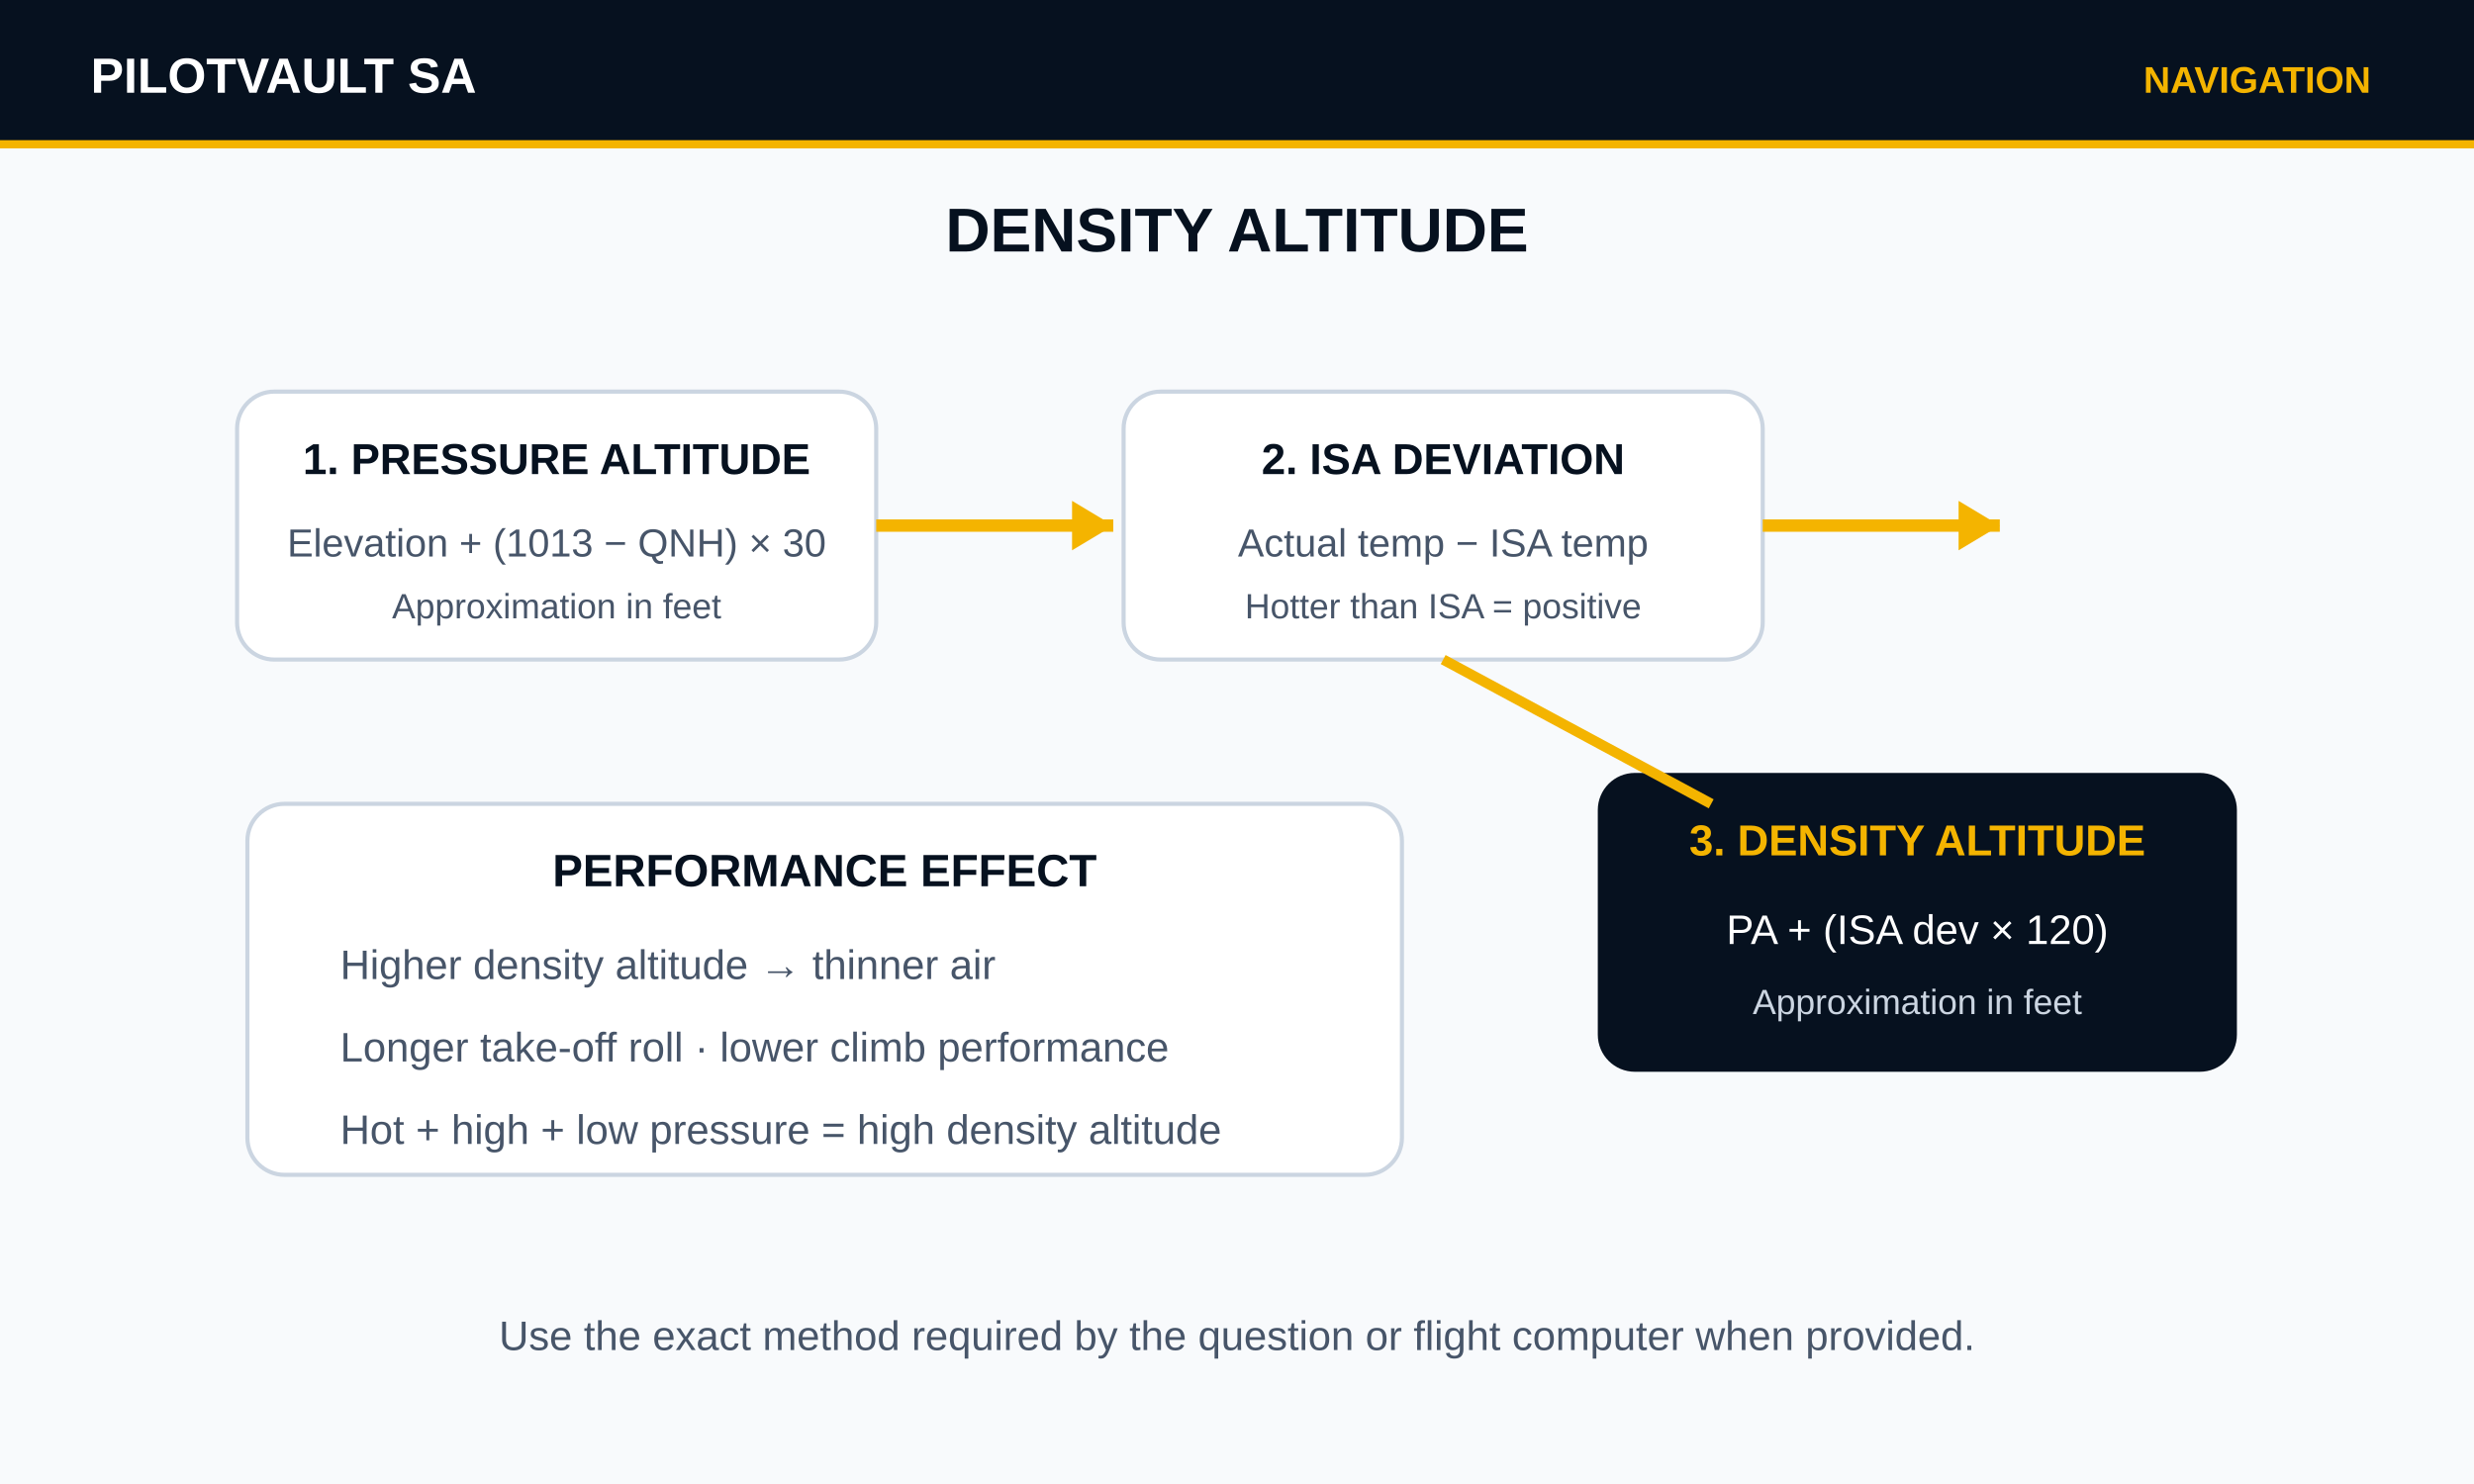
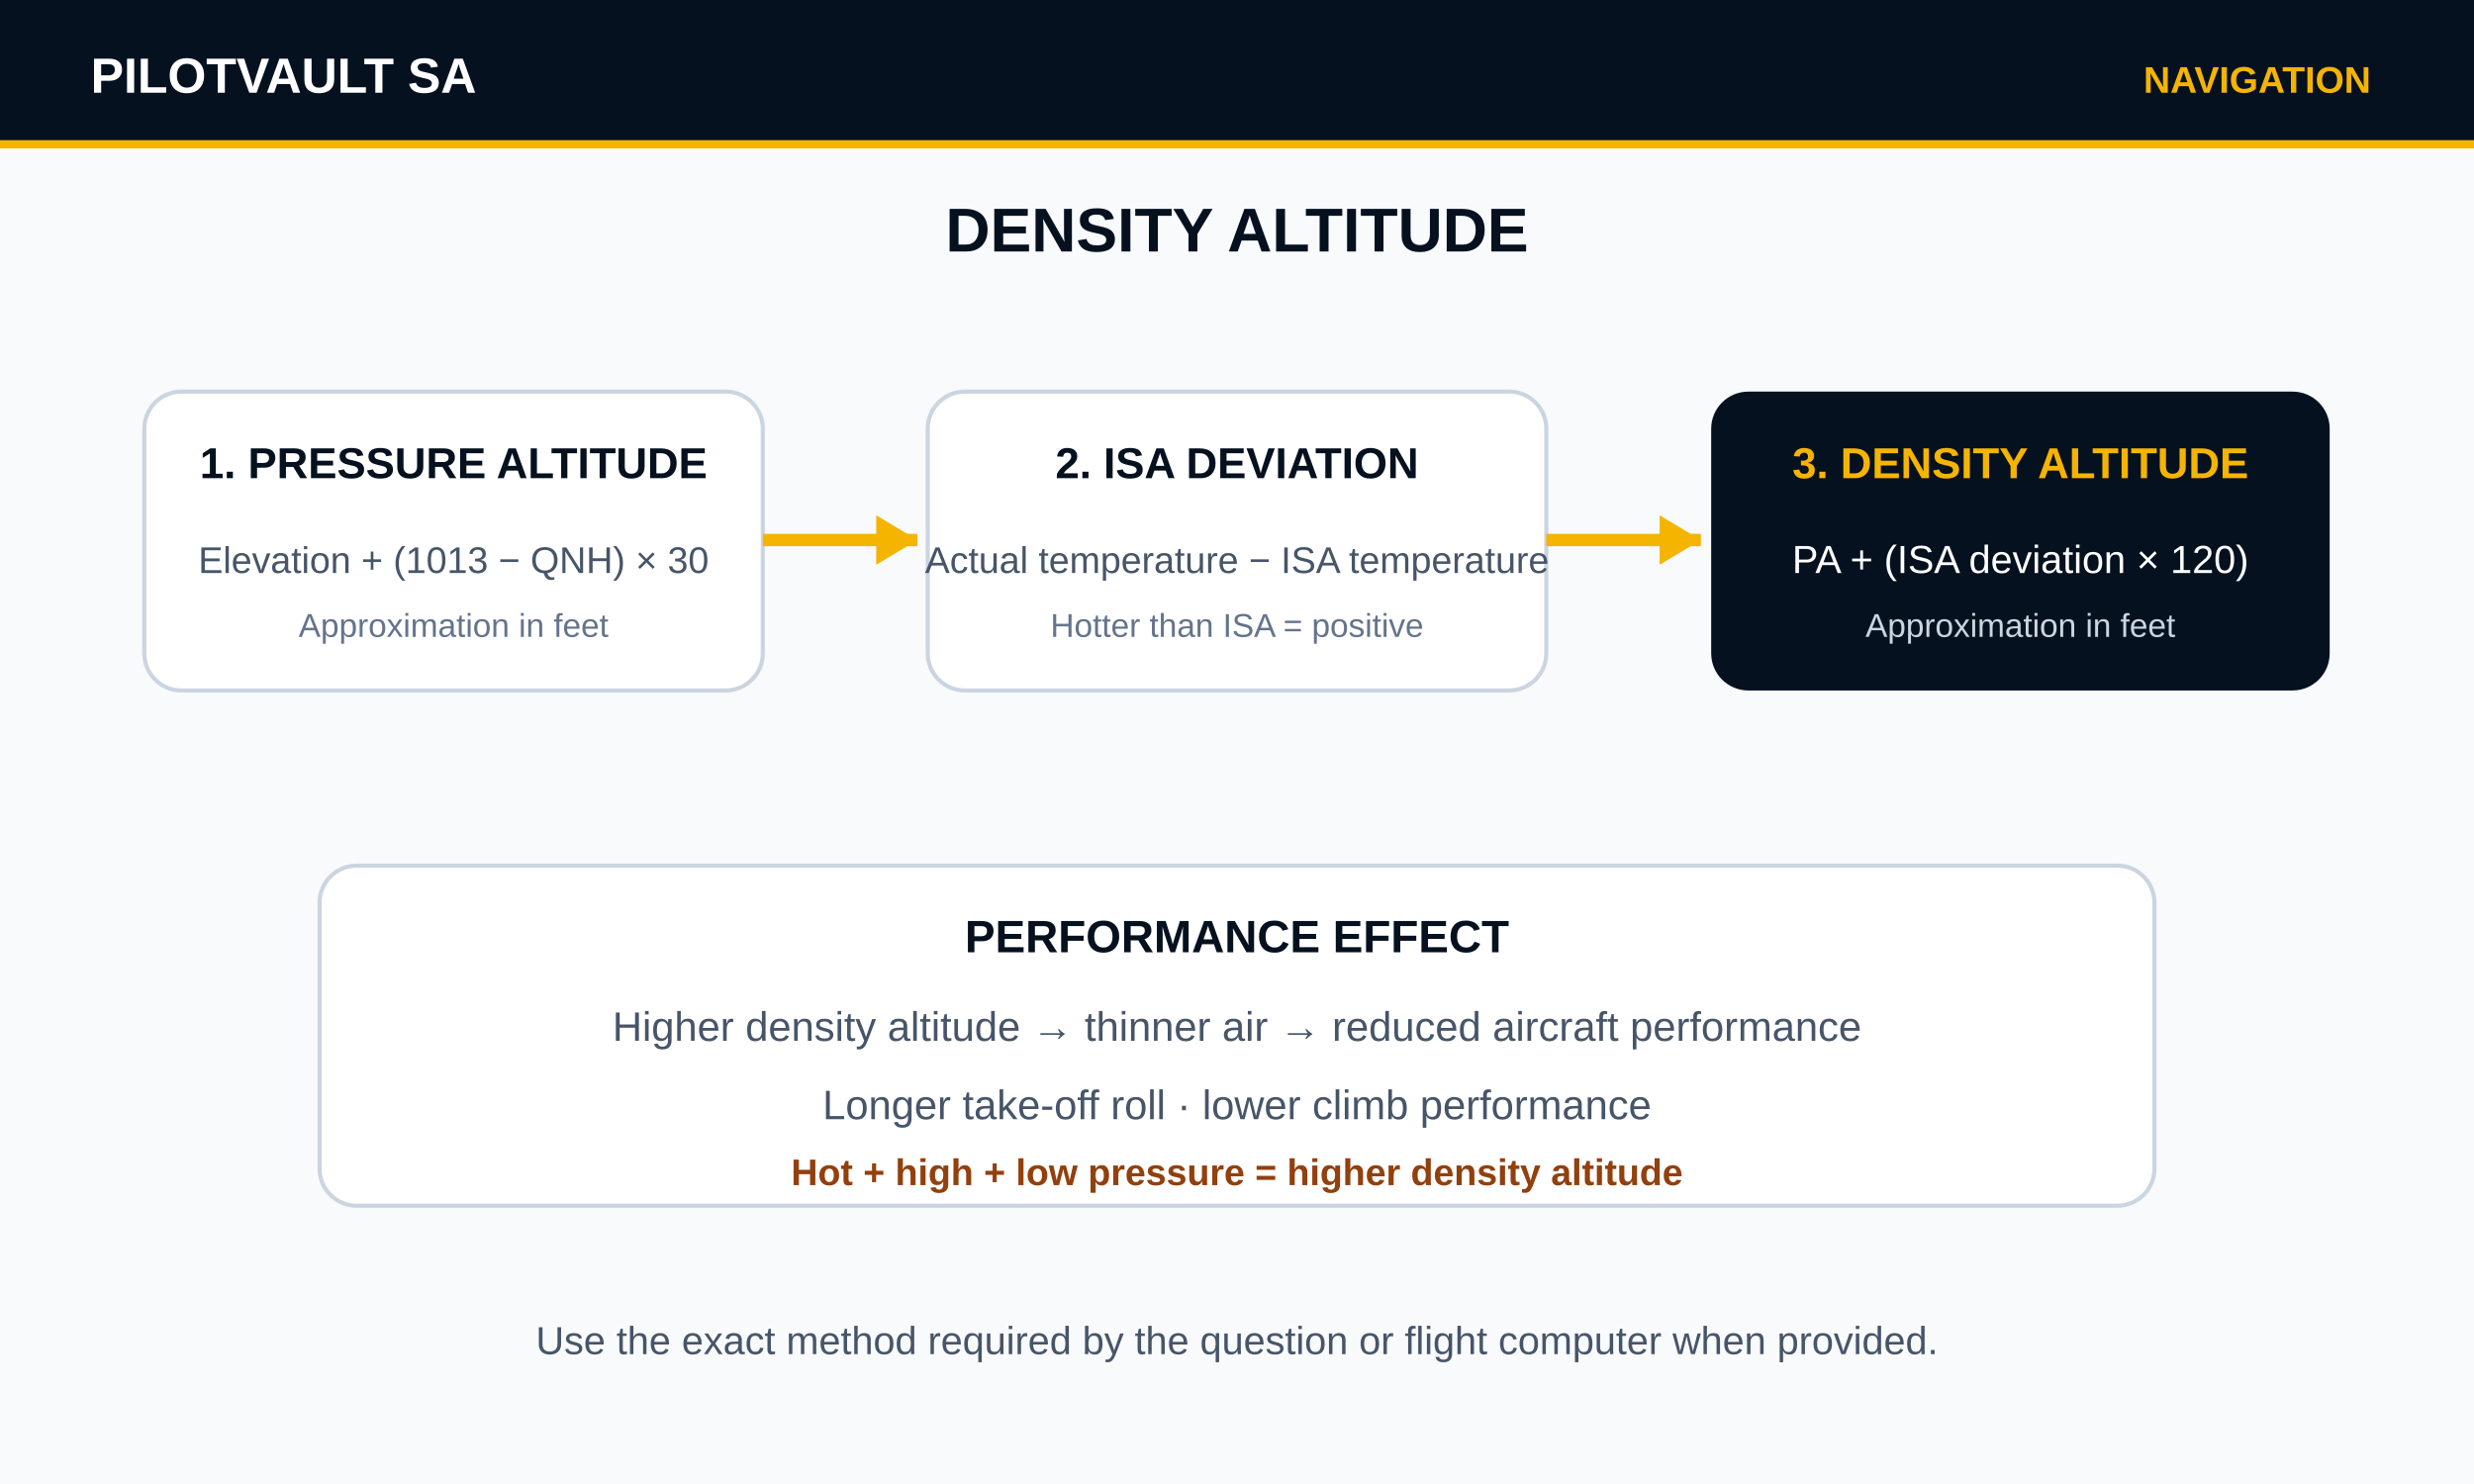
<svg xmlns="http://www.w3.org/2000/svg" width="1200" height="720" viewBox="0 0 1200 720" role="img" aria-labelledby="title desc">
  <rect width="1200" height="720" fill="#f8fafc" />
  <rect width="1200" height="72" fill="#06111f" />
  <rect y="68" width="1200" height="4" fill="#f4b400" />
  <g font-family="Arial, sans-serif">
    <text x="44" y="45" fill="#fff" font-size="24" font-weight="700">PILOTVAULT SA</text>
    <text x="1150" y="45" text-anchor="end" fill="#f4b400" font-size="18" font-weight="700">NAVIGATION</text>
    <text x="600" y="122" text-anchor="middle" fill="#06111f" font-size="30" font-weight="700">DENSITY ALTITUDE</text>
-     <rect x="115" y="190" width="310" height="130" rx="18" fill="#fff" stroke="#cbd5e1" stroke-width="2" />
-     <text x="270" y="230" text-anchor="middle" fill="#06111f" font-size="21" font-weight="700">1. PRESSURE ALTITUDE</text>
-     <text x="270" y="270" text-anchor="middle" fill="#475569" font-size="19">Elevation + (1013 − QNH) × 30</text>
-     <text x="270" y="300" text-anchor="middle" fill="#475569" font-size="17">Approximation in feet</text>
-     <path d="M425 255 H540" stroke="#f4b400" stroke-width="6" />
-     <polygon points="540,255 520,243 520,267" fill="#f4b400" />
-     <rect x="545" y="190" width="310" height="130" rx="18" fill="#fff" stroke="#cbd5e1" stroke-width="2" />
-     <text x="700" y="230" text-anchor="middle" fill="#06111f" font-size="21" font-weight="700">2. ISA DEVIATION</text>
-     <text x="700" y="270" text-anchor="middle" fill="#475569" font-size="19">Actual temp − ISA temp</text>
-     <text x="700" y="300" text-anchor="middle" fill="#475569" font-size="17">Hotter than ISA = positive</text>
-     <path d="M855 255 H970" stroke="#f4b400" stroke-width="6" />
-     <polygon points="970,255 950,243 950,267" fill="#f4b400" />
-     <rect x="775" y="375" width="310" height="145" rx="18" fill="#06111f" />
-     <text x="930" y="415" text-anchor="middle" fill="#f4b400" font-size="21" font-weight="700">3. DENSITY ALTITUDE</text>
-     <text x="930" y="458" text-anchor="middle" fill="#fff" font-size="20">PA + (ISA dev × 120)</text>
-     <text x="930" y="492" text-anchor="middle" fill="#cbd5e1" font-size="17">Approximation in feet</text>
-     <line x1="700" y1="320" x2="830" y2="390" stroke="#f4b400" stroke-width="5" />
-     <rect x="120" y="390" width="560" height="180" rx="18" fill="#fff" stroke="#cbd5e1" stroke-width="2" />
-     <text x="400" y="430" text-anchor="middle" fill="#06111f" font-size="22" font-weight="700">PERFORMANCE EFFECT</text>
-     <text x="165" y="475" fill="#475569" font-size="20">Higher density altitude → thinner air</text>
-     <text x="165" y="515" fill="#475569" font-size="20">Longer take-off roll · lower climb performance</text>
-     <text x="165" y="555" fill="#475569" font-size="20">Hot + high + low pressure = high density altitude</text>
-     <text x="600" y="655" text-anchor="middle" fill="#475569" font-size="20">Use the exact method required by the question or flight computer when provided.</text>
+     <rect x="70" y="190" width="300" height="145" rx="18" fill="#fff" stroke="#cbd5e1" stroke-width="2" />
+     <text x="220" y="232" text-anchor="middle" fill="#06111f" font-size="21" font-weight="700">1. PRESSURE ALTITUDE</text>
+     <text x="220" y="278" text-anchor="middle" fill="#475569" font-size="18">Elevation + (1013 − QNH) × 30</text>
+     <text x="220" y="309" text-anchor="middle" fill="#64748b" font-size="16">Approximation in feet</text>
+     <line x1="370" y1="262" x2="445" y2="262" stroke="#f4b400" stroke-width="6" />
+     <polygon points="445,262 425,250 425,274" fill="#f4b400" />
+     <rect x="450" y="190" width="300" height="145" rx="18" fill="#fff" stroke="#cbd5e1" stroke-width="2" />
+     <text x="600" y="232" text-anchor="middle" fill="#06111f" font-size="21" font-weight="700">2. ISA DEVIATION</text>
+     <text x="600" y="278" text-anchor="middle" fill="#475569" font-size="18">Actual temperature − ISA temperature</text>
+     <text x="600" y="309" text-anchor="middle" fill="#64748b" font-size="16">Hotter than ISA = positive</text>
+     <line x1="750" y1="262" x2="825" y2="262" stroke="#f4b400" stroke-width="6" />
+     <polygon points="825,262 805,250 805,274" fill="#f4b400" />
+     <rect x="830" y="190" width="300" height="145" rx="18" fill="#06111f" />
+     <text x="980" y="232" text-anchor="middle" fill="#f4b400" font-size="21" font-weight="700">3. DENSITY ALTITUDE</text>
+     <text x="980" y="278" text-anchor="middle" fill="#fff" font-size="19">PA + (ISA deviation × 120)</text>
+     <text x="980" y="309" text-anchor="middle" fill="#cbd5e1" font-size="16">Approximation in feet</text>
+     <rect x="155" y="420" width="890" height="165" rx="18" fill="#fff" stroke="#cbd5e1" stroke-width="2" />
+     <text x="600" y="462" text-anchor="middle" fill="#06111f" font-size="22" font-weight="700">PERFORMANCE EFFECT</text>
+     <text x="600" y="505" text-anchor="middle" fill="#475569" font-size="20">Higher density altitude → thinner air → reduced aircraft performance</text>
+     <text x="600" y="543" text-anchor="middle" fill="#475569" font-size="20">Longer take-off roll · lower climb performance</text>
+     <text x="600" y="575" text-anchor="middle" fill="#92400e" font-size="18" font-weight="700">Hot + high + low pressure = higher density altitude</text>
+     <text x="600" y="657" text-anchor="middle" fill="#475569" font-size="19">Use the exact method required by the question or flight computer when provided.</text>
  </g>
</svg>
